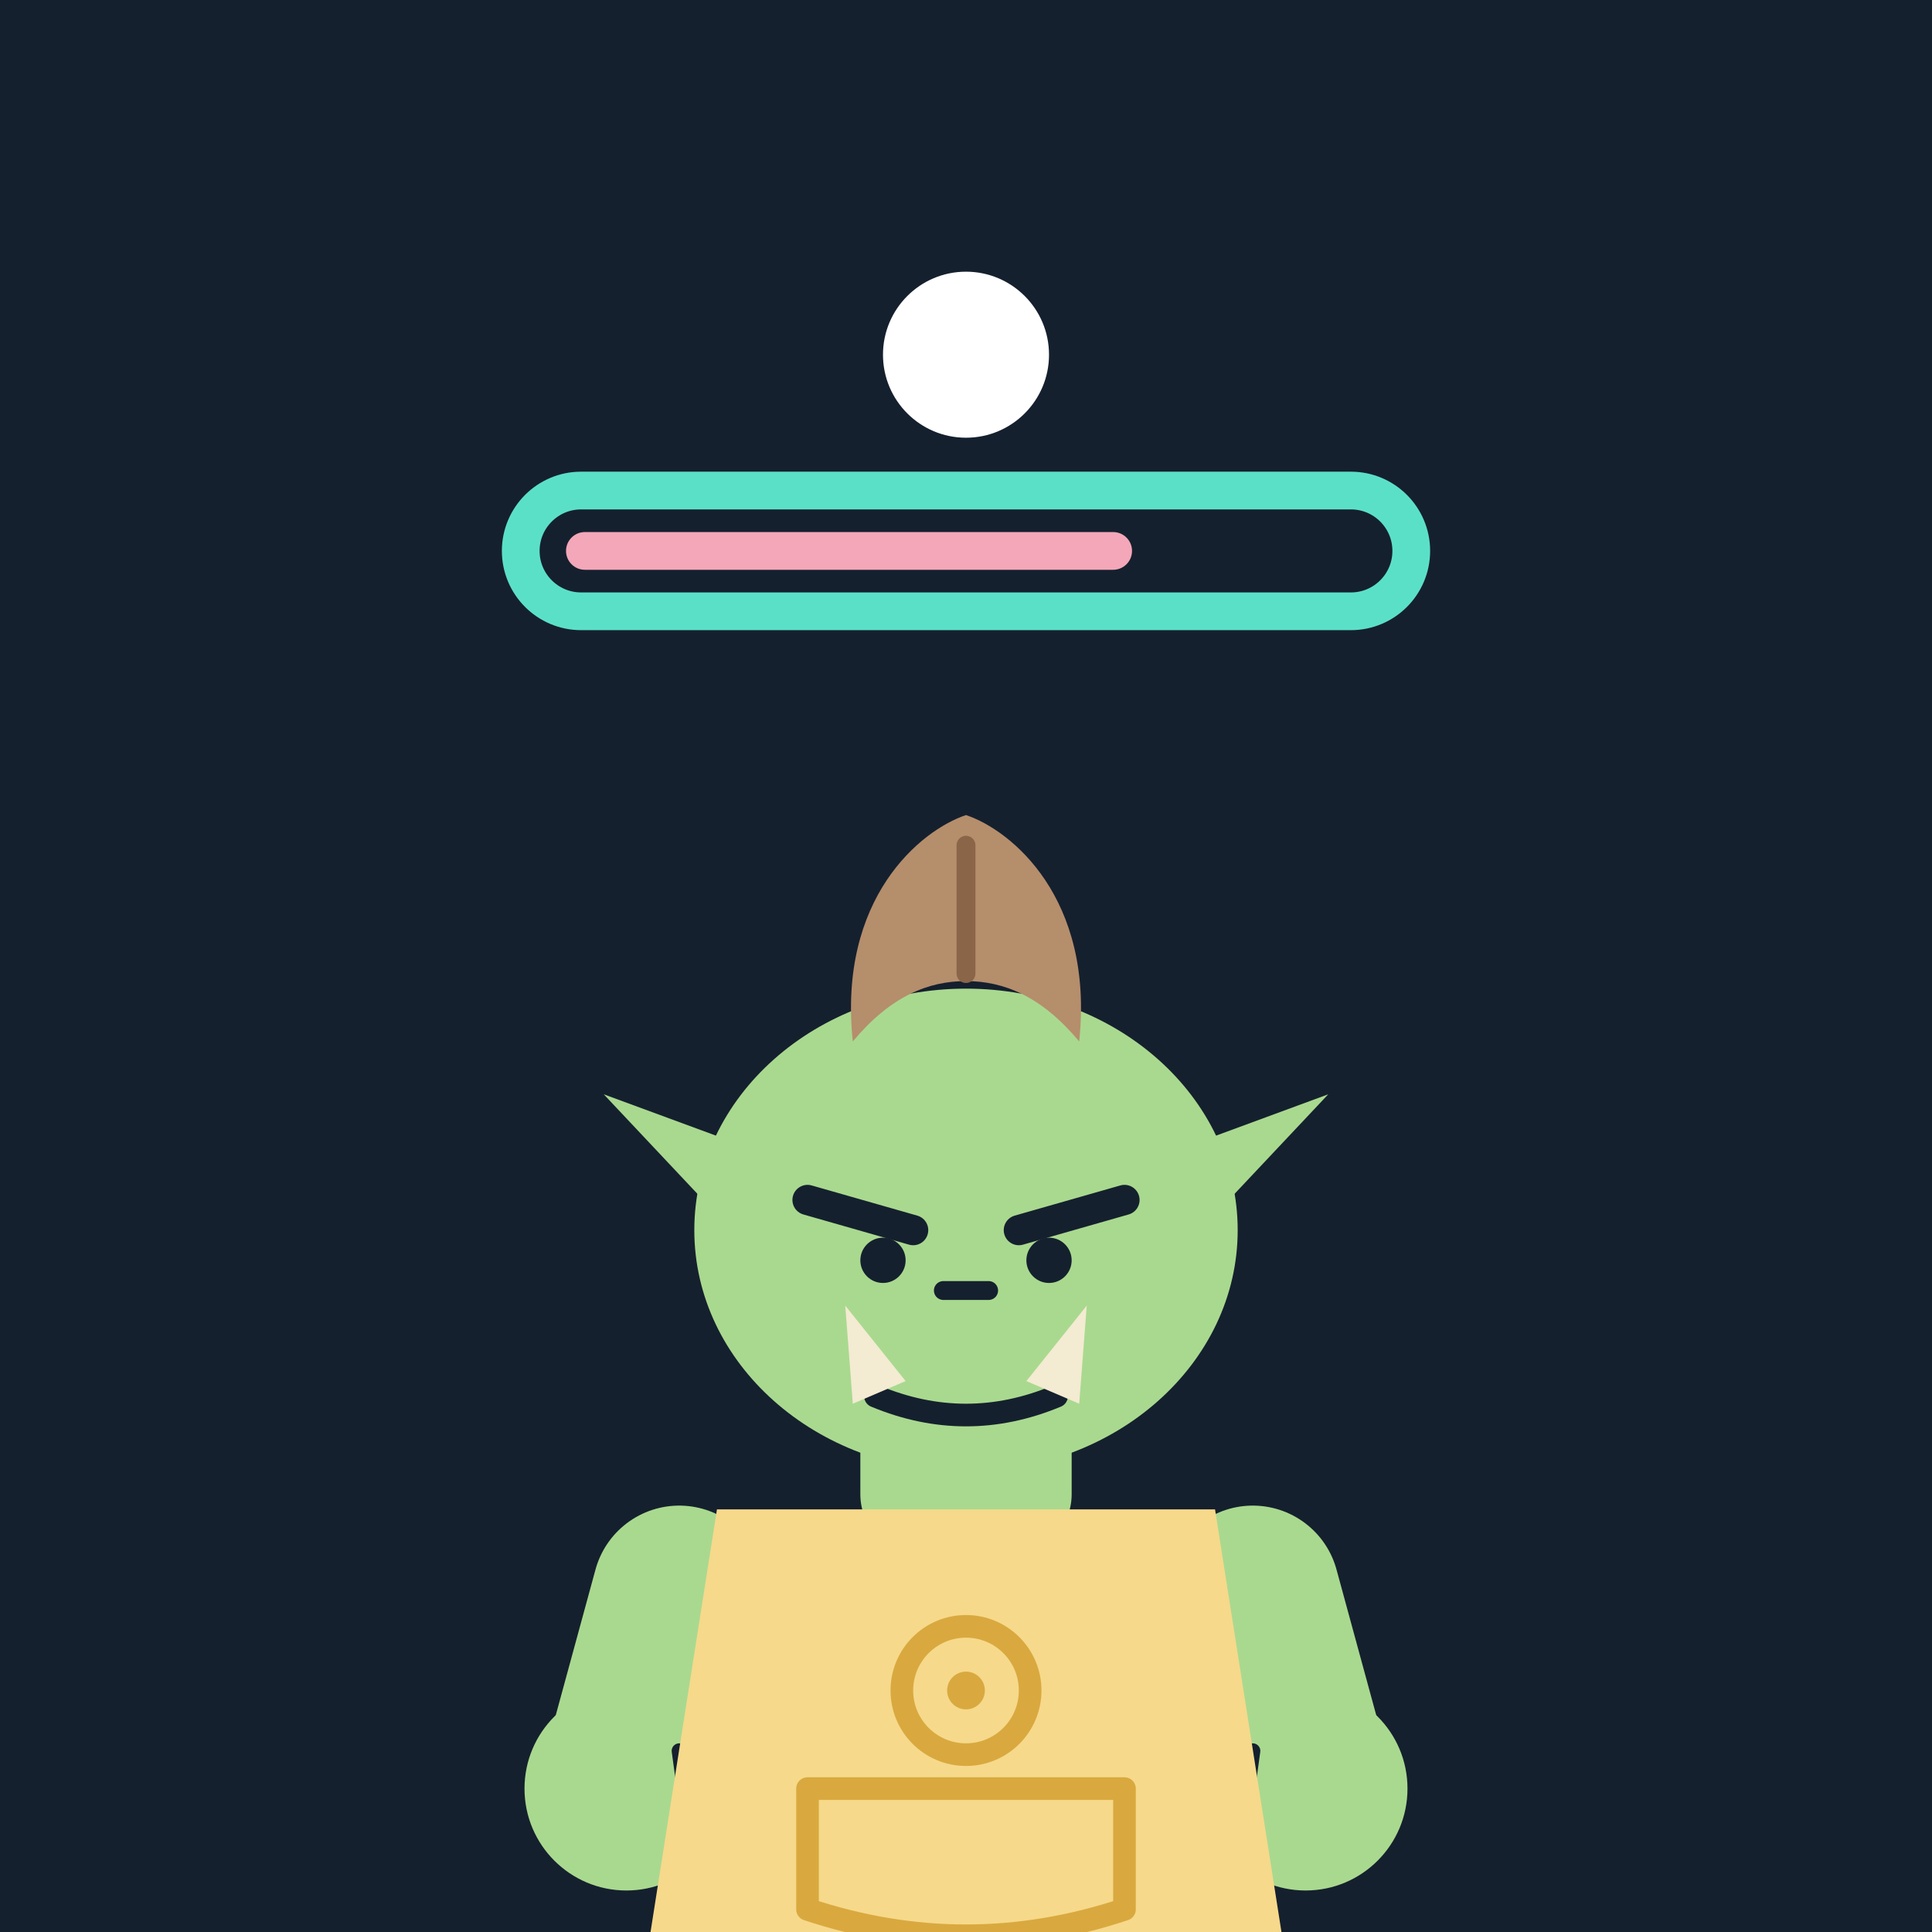
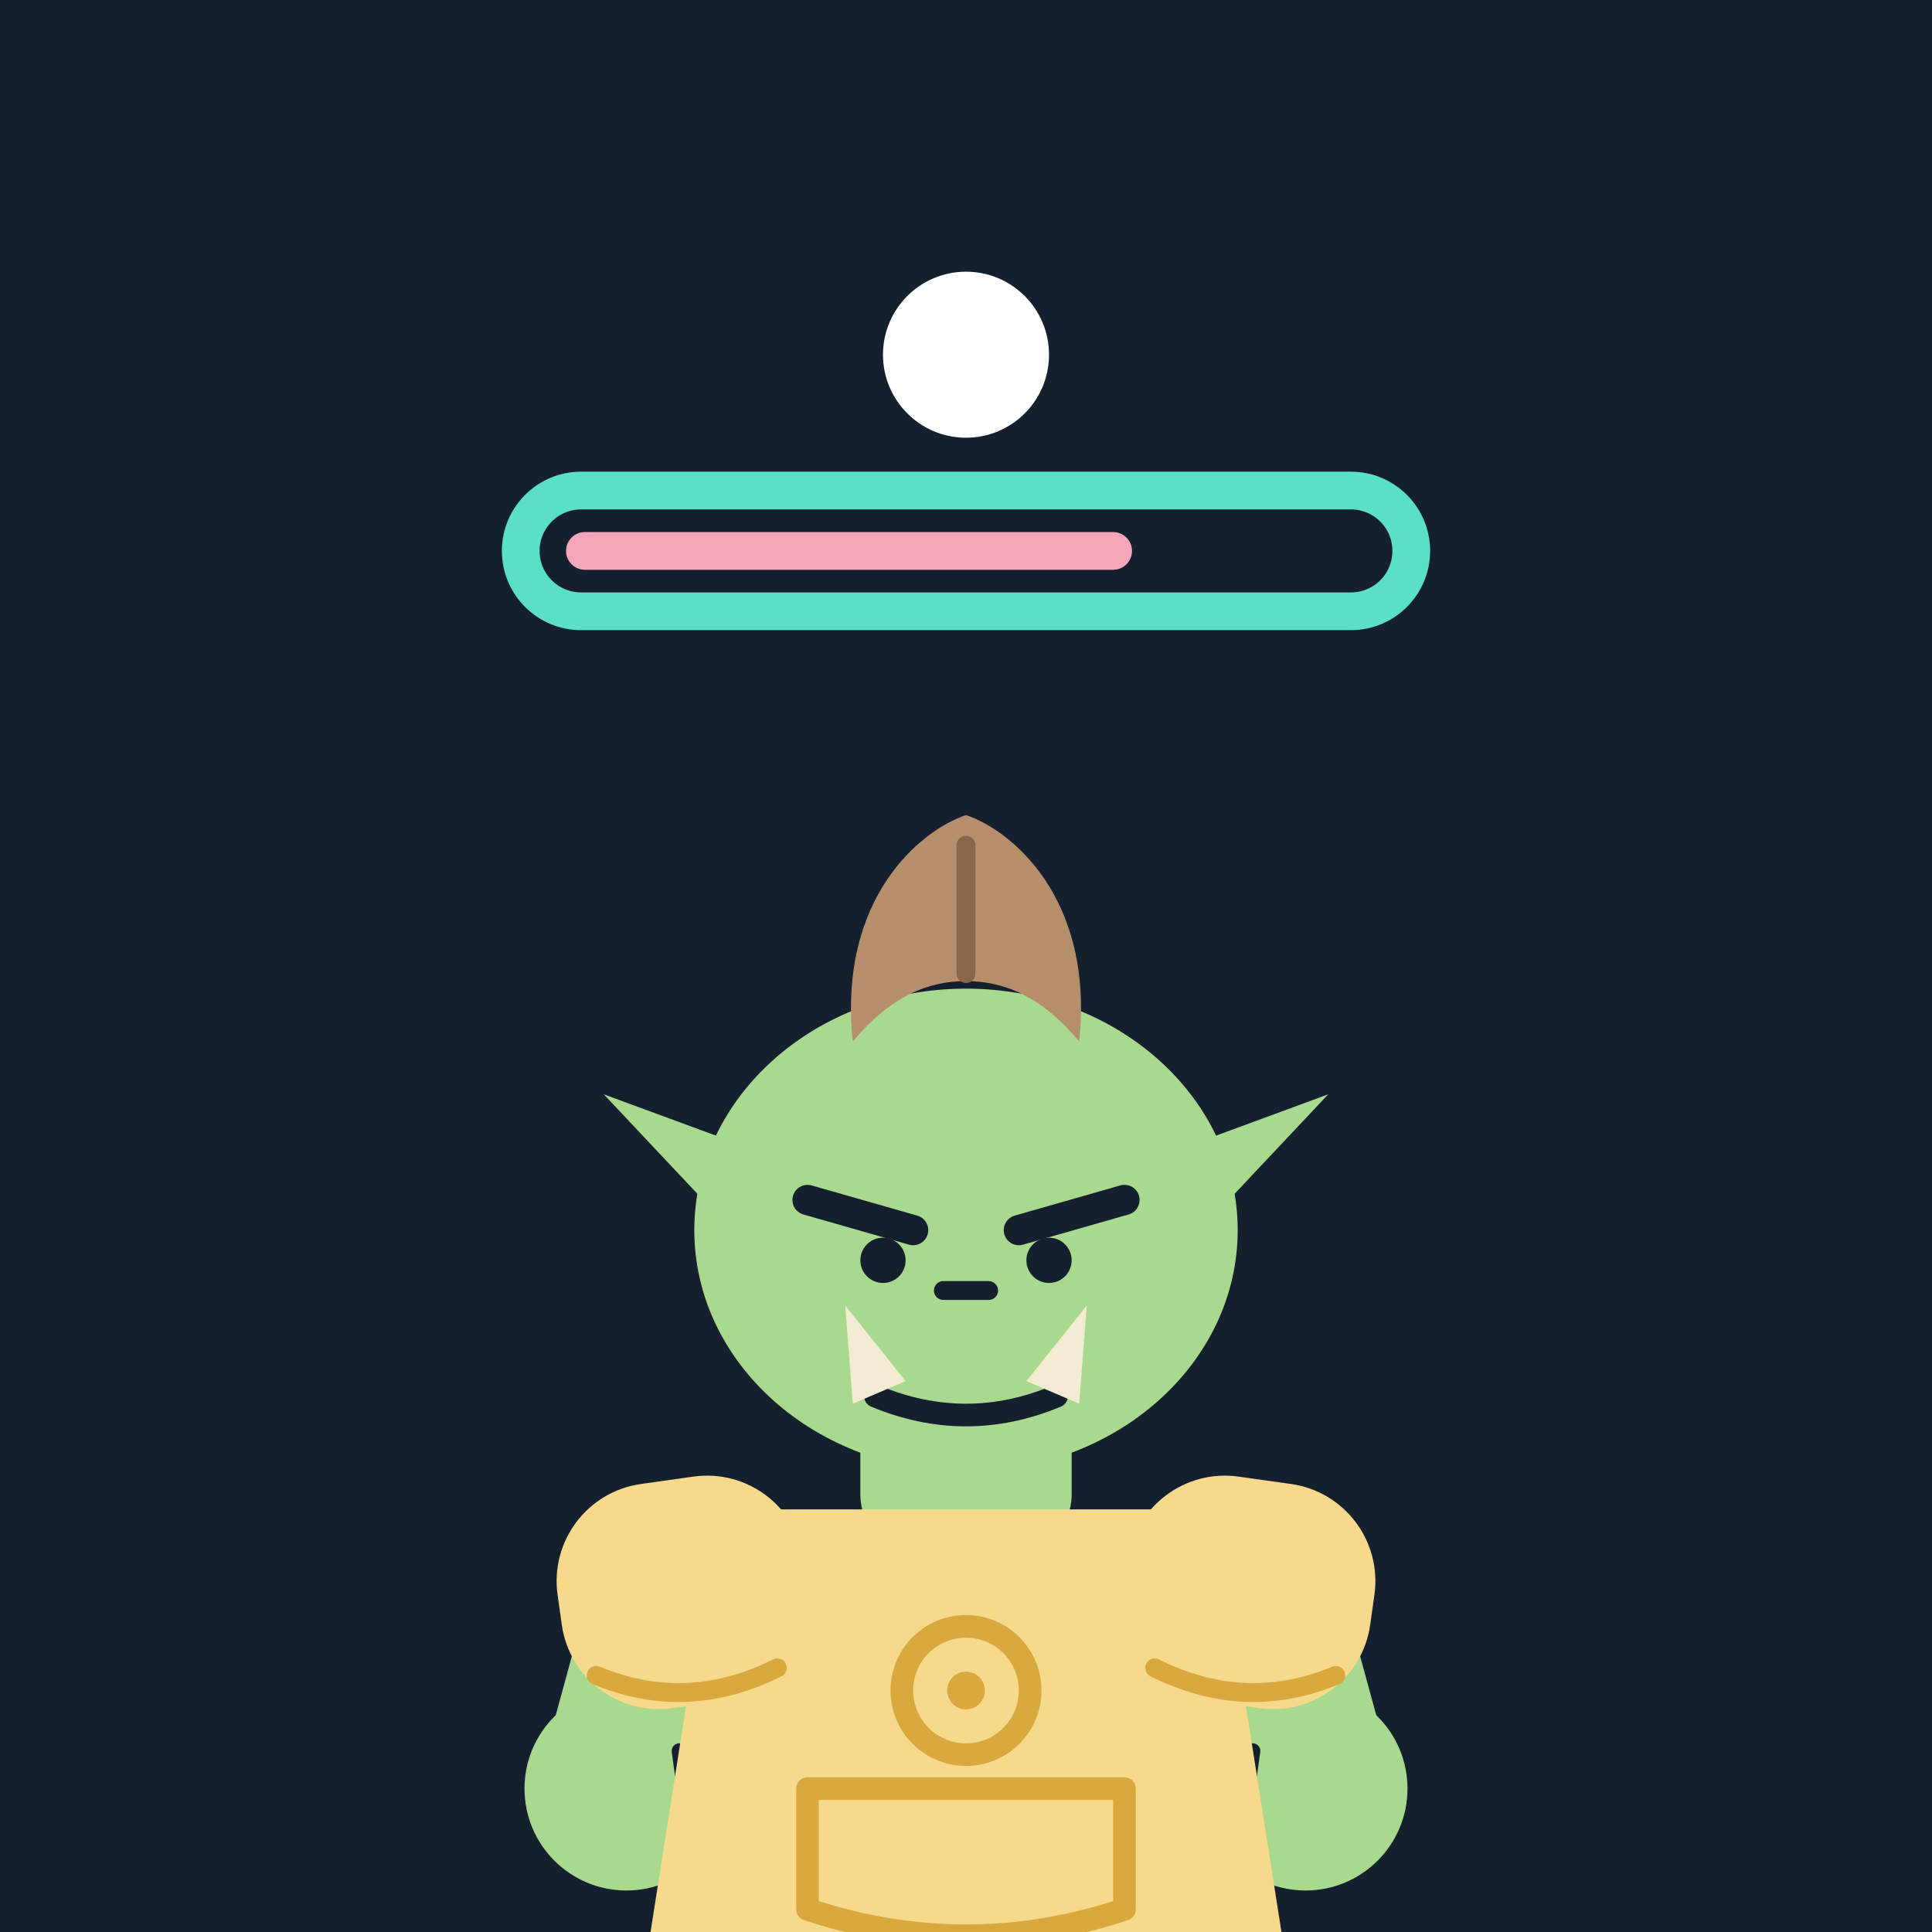
<svg xmlns="http://www.w3.org/2000/svg" viewBox="0 0 512 512" width="512" height="512">
  <rect x="0" y="0" width="512" height="512" fill="#15202E" />
  <circle cx="256" cy="94" r="22" fill="#FFFFFF" />
  <rect x="138" y="130" width="236" height="32" rx="16" fill="none" stroke="#5BE0C8" stroke-width="10" />
  <rect x="150" y="141" width="150" height="10" rx="5" fill="#F4A7B9" />
  <g transform="translate(0,28)">
    <rect x="228" y="340" width="56" height="44" rx="16" fill="#A9D98F" />
    <g fill="none" stroke="#A9D98F" stroke-width="46" stroke-linecap="round">
      <path d="M 180 394 L 168 438" />
      <path d="M 332 394 L 344 438" />
    </g>
    <g fill="#A9D98F">
      <circle cx="166" cy="446" r="27" />
      <circle cx="346" cy="446" r="27" />
    </g>
    <g fill="none" stroke="#15202E" stroke-width="4" stroke-linecap="round">
      <path d="M 180 436 L 183 458 M 193 436 L 195 452" />
      <path d="M 332 436 L 329 458 M 319 436 L 317 452" />
    </g>
    <path d="M 190 372 H 322 L 344 512 H 168 Z" fill="#F6D98B" />
    <path d="M 214 446 H 298 V 478 Q 256 492 214 478 Z" fill="none" stroke="#D9A93F" stroke-width="6" stroke-linejoin="round" />
    <circle cx="256" cy="420" r="17" fill="none" stroke="#D9A93F" stroke-width="6" />
    <circle cx="256" cy="420" r="5" fill="#D9A93F" />
+     <g fill="#F6D98B">
+       <rect x="148" y="364" width="66" height="60" rx="26" transform="rotate(-8 181 394)" />
+       <rect x="298" y="364" width="66" height="60" rx="26" transform="rotate(8 331 394)" />
+     </g>
+     <g fill="none" stroke="#D9A93F" stroke-width="5" stroke-linecap="round">
+       <path d="M 158 416 Q 182 426 206 414" />
+       <path d="M 354 416 Q 330 426 306 414" />
+     </g>
    <g fill="#A9D98F">
      <path d="M 192 296 L 160 262 L 198 276 Z" />
      <path d="M 320 296 L 352 262 L 314 276 Z" />
    </g>
    <ellipse cx="256" cy="298" rx="72" ry="64" fill="#A9D98F" />
    <path d="M 226 248 C 222 210 244 192 256 188 C 268 192 290 210 286 248 C 276 236 266 232 256 232 C 246 232 236 236 226 248 Z" fill="#B58E6C" />
    <path d="M 256 196 V 230" fill="none" stroke="#8A6548" stroke-width="5" stroke-linecap="round" />
    <g fill="none" stroke="#15202E" stroke-linecap="round">
      <path d="M 214 290 L 242 298" stroke-width="8" />
      <path d="M 298 290 L 270 298" stroke-width="8" />
      <path d="M 250 314 H 262" stroke-width="5" />
      <path d="M 232 342 Q 256 352 280 342" stroke-width="6" />
    </g>
    <circle cx="234" cy="306" r="6" fill="#15202E" />
    <circle cx="278" cy="306" r="6" fill="#15202E" />
    <g fill="#F3EBD2">
      <path d="M 226 344 L 224 318 L 240 338 Z" />
      <path d="M 286 344 L 288 318 L 272 338 Z" />
    </g>
  </g>
</svg>
